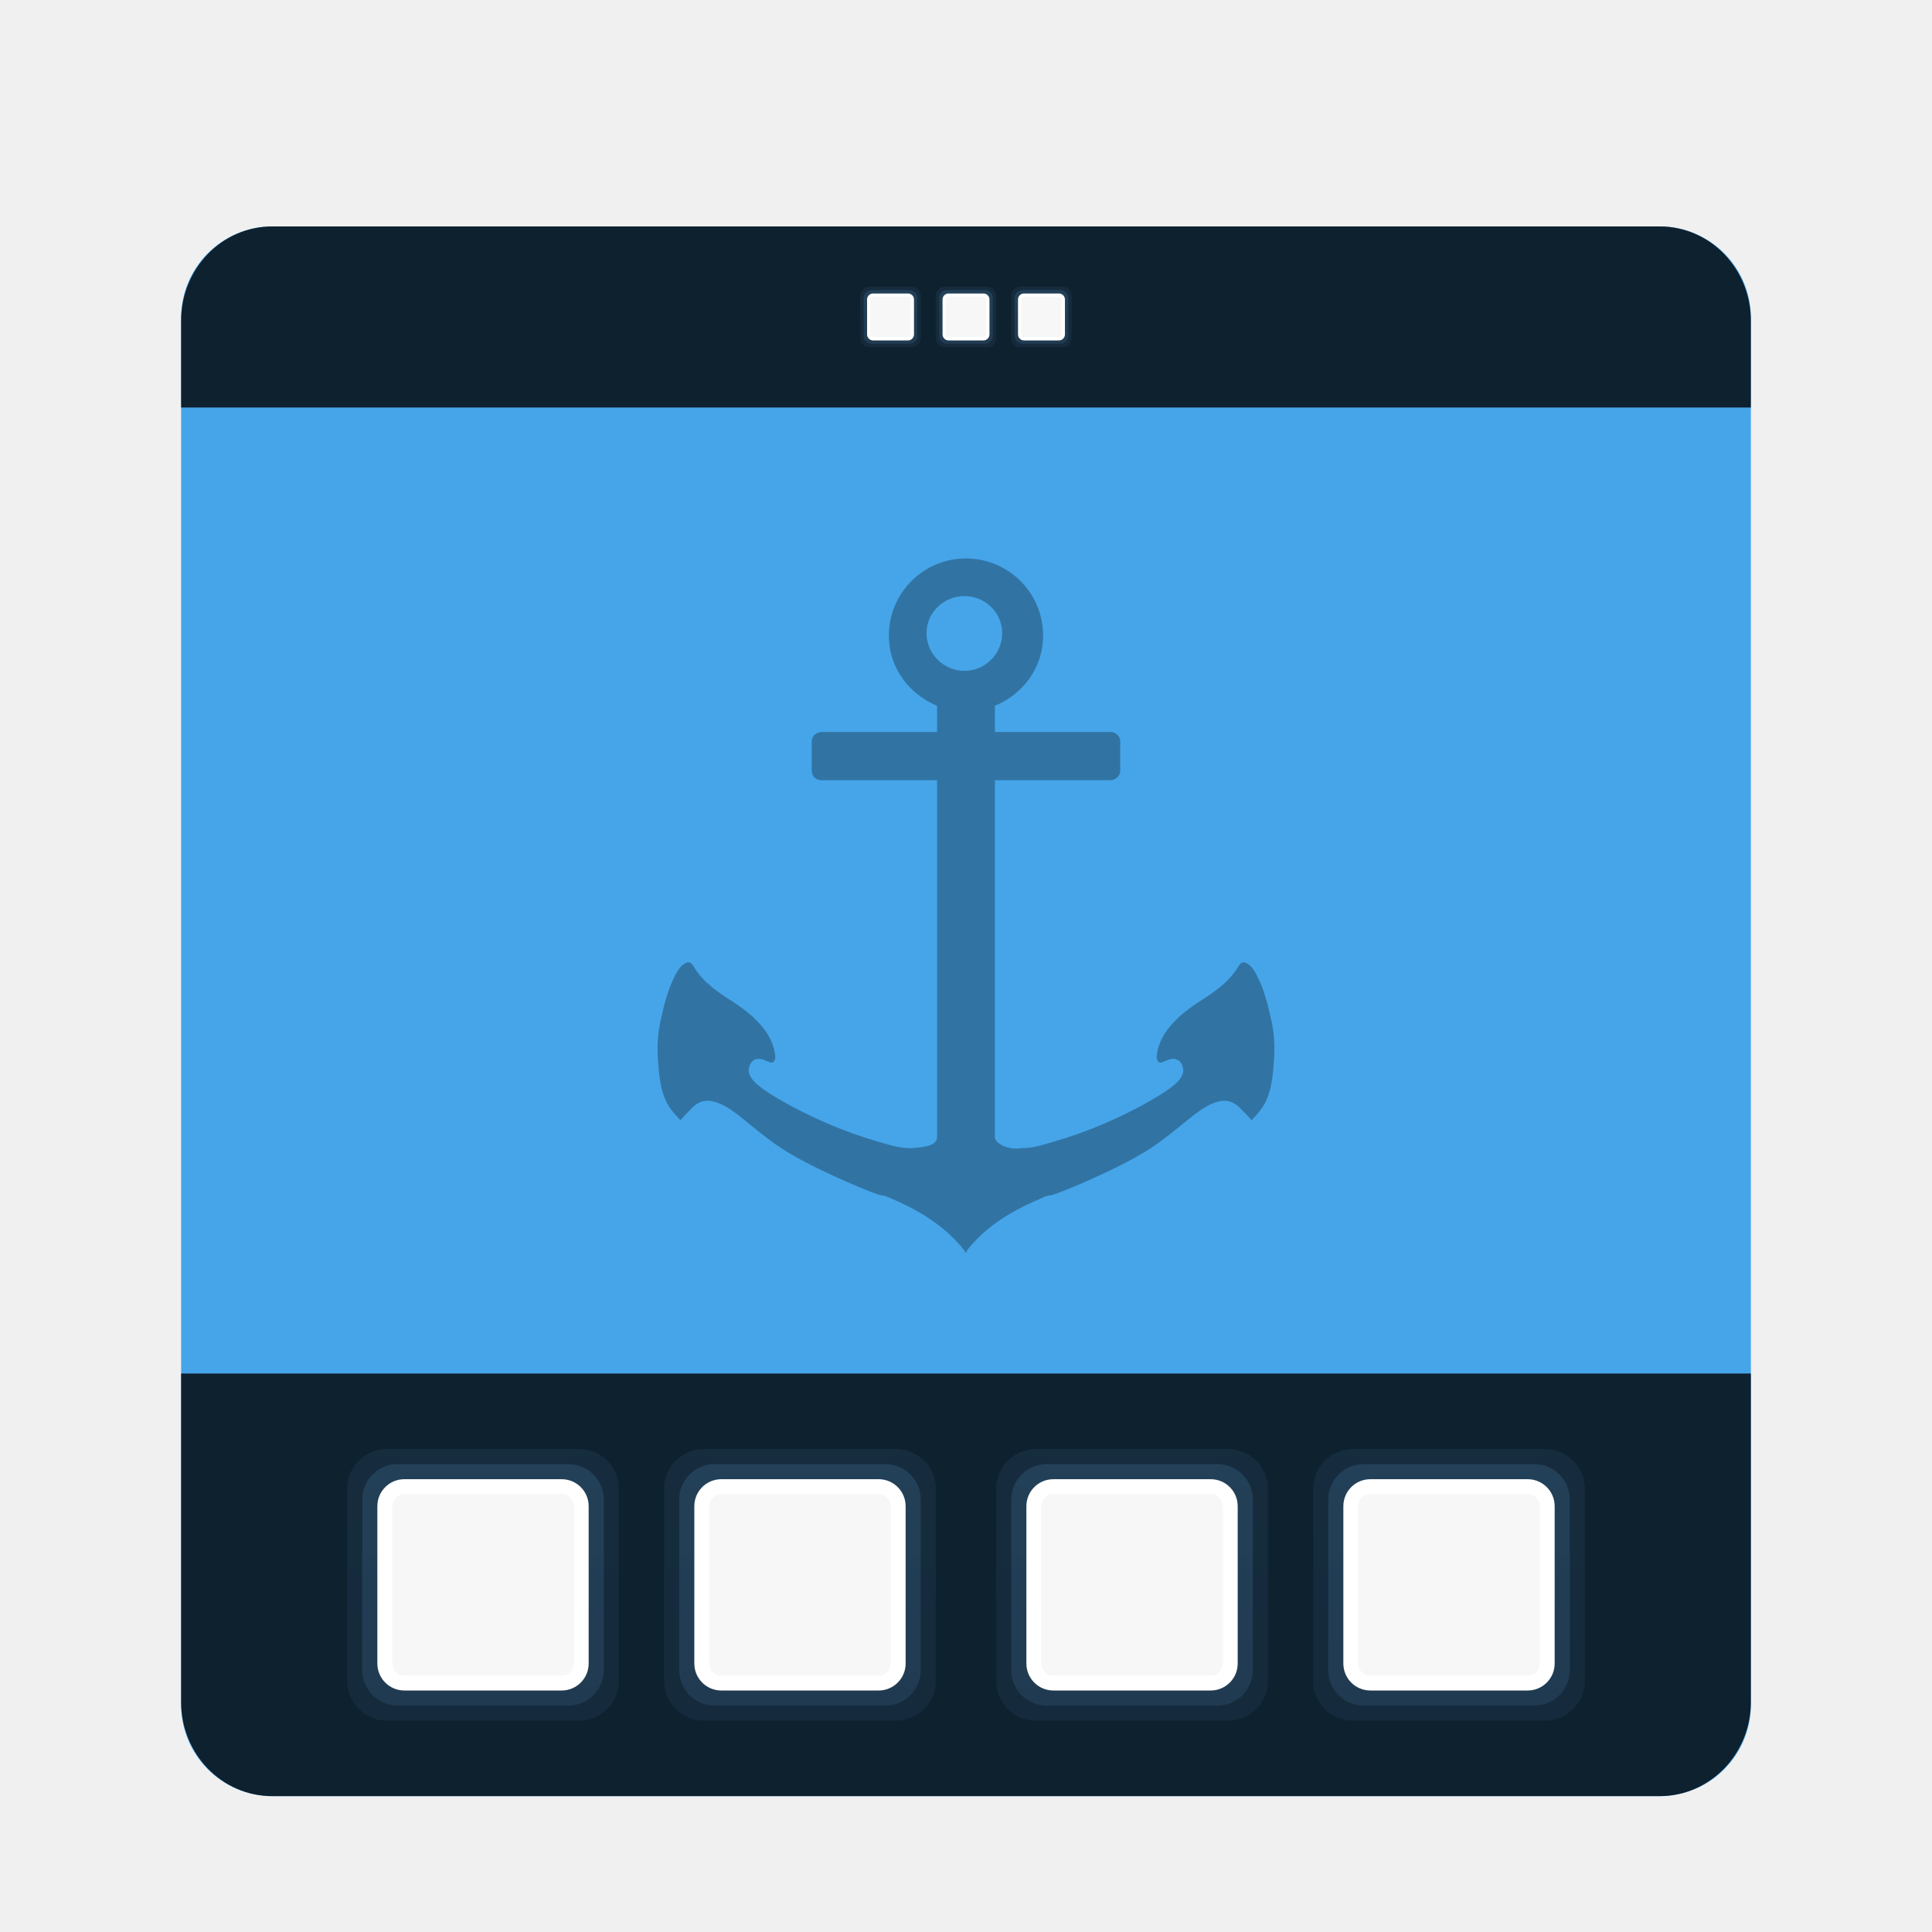
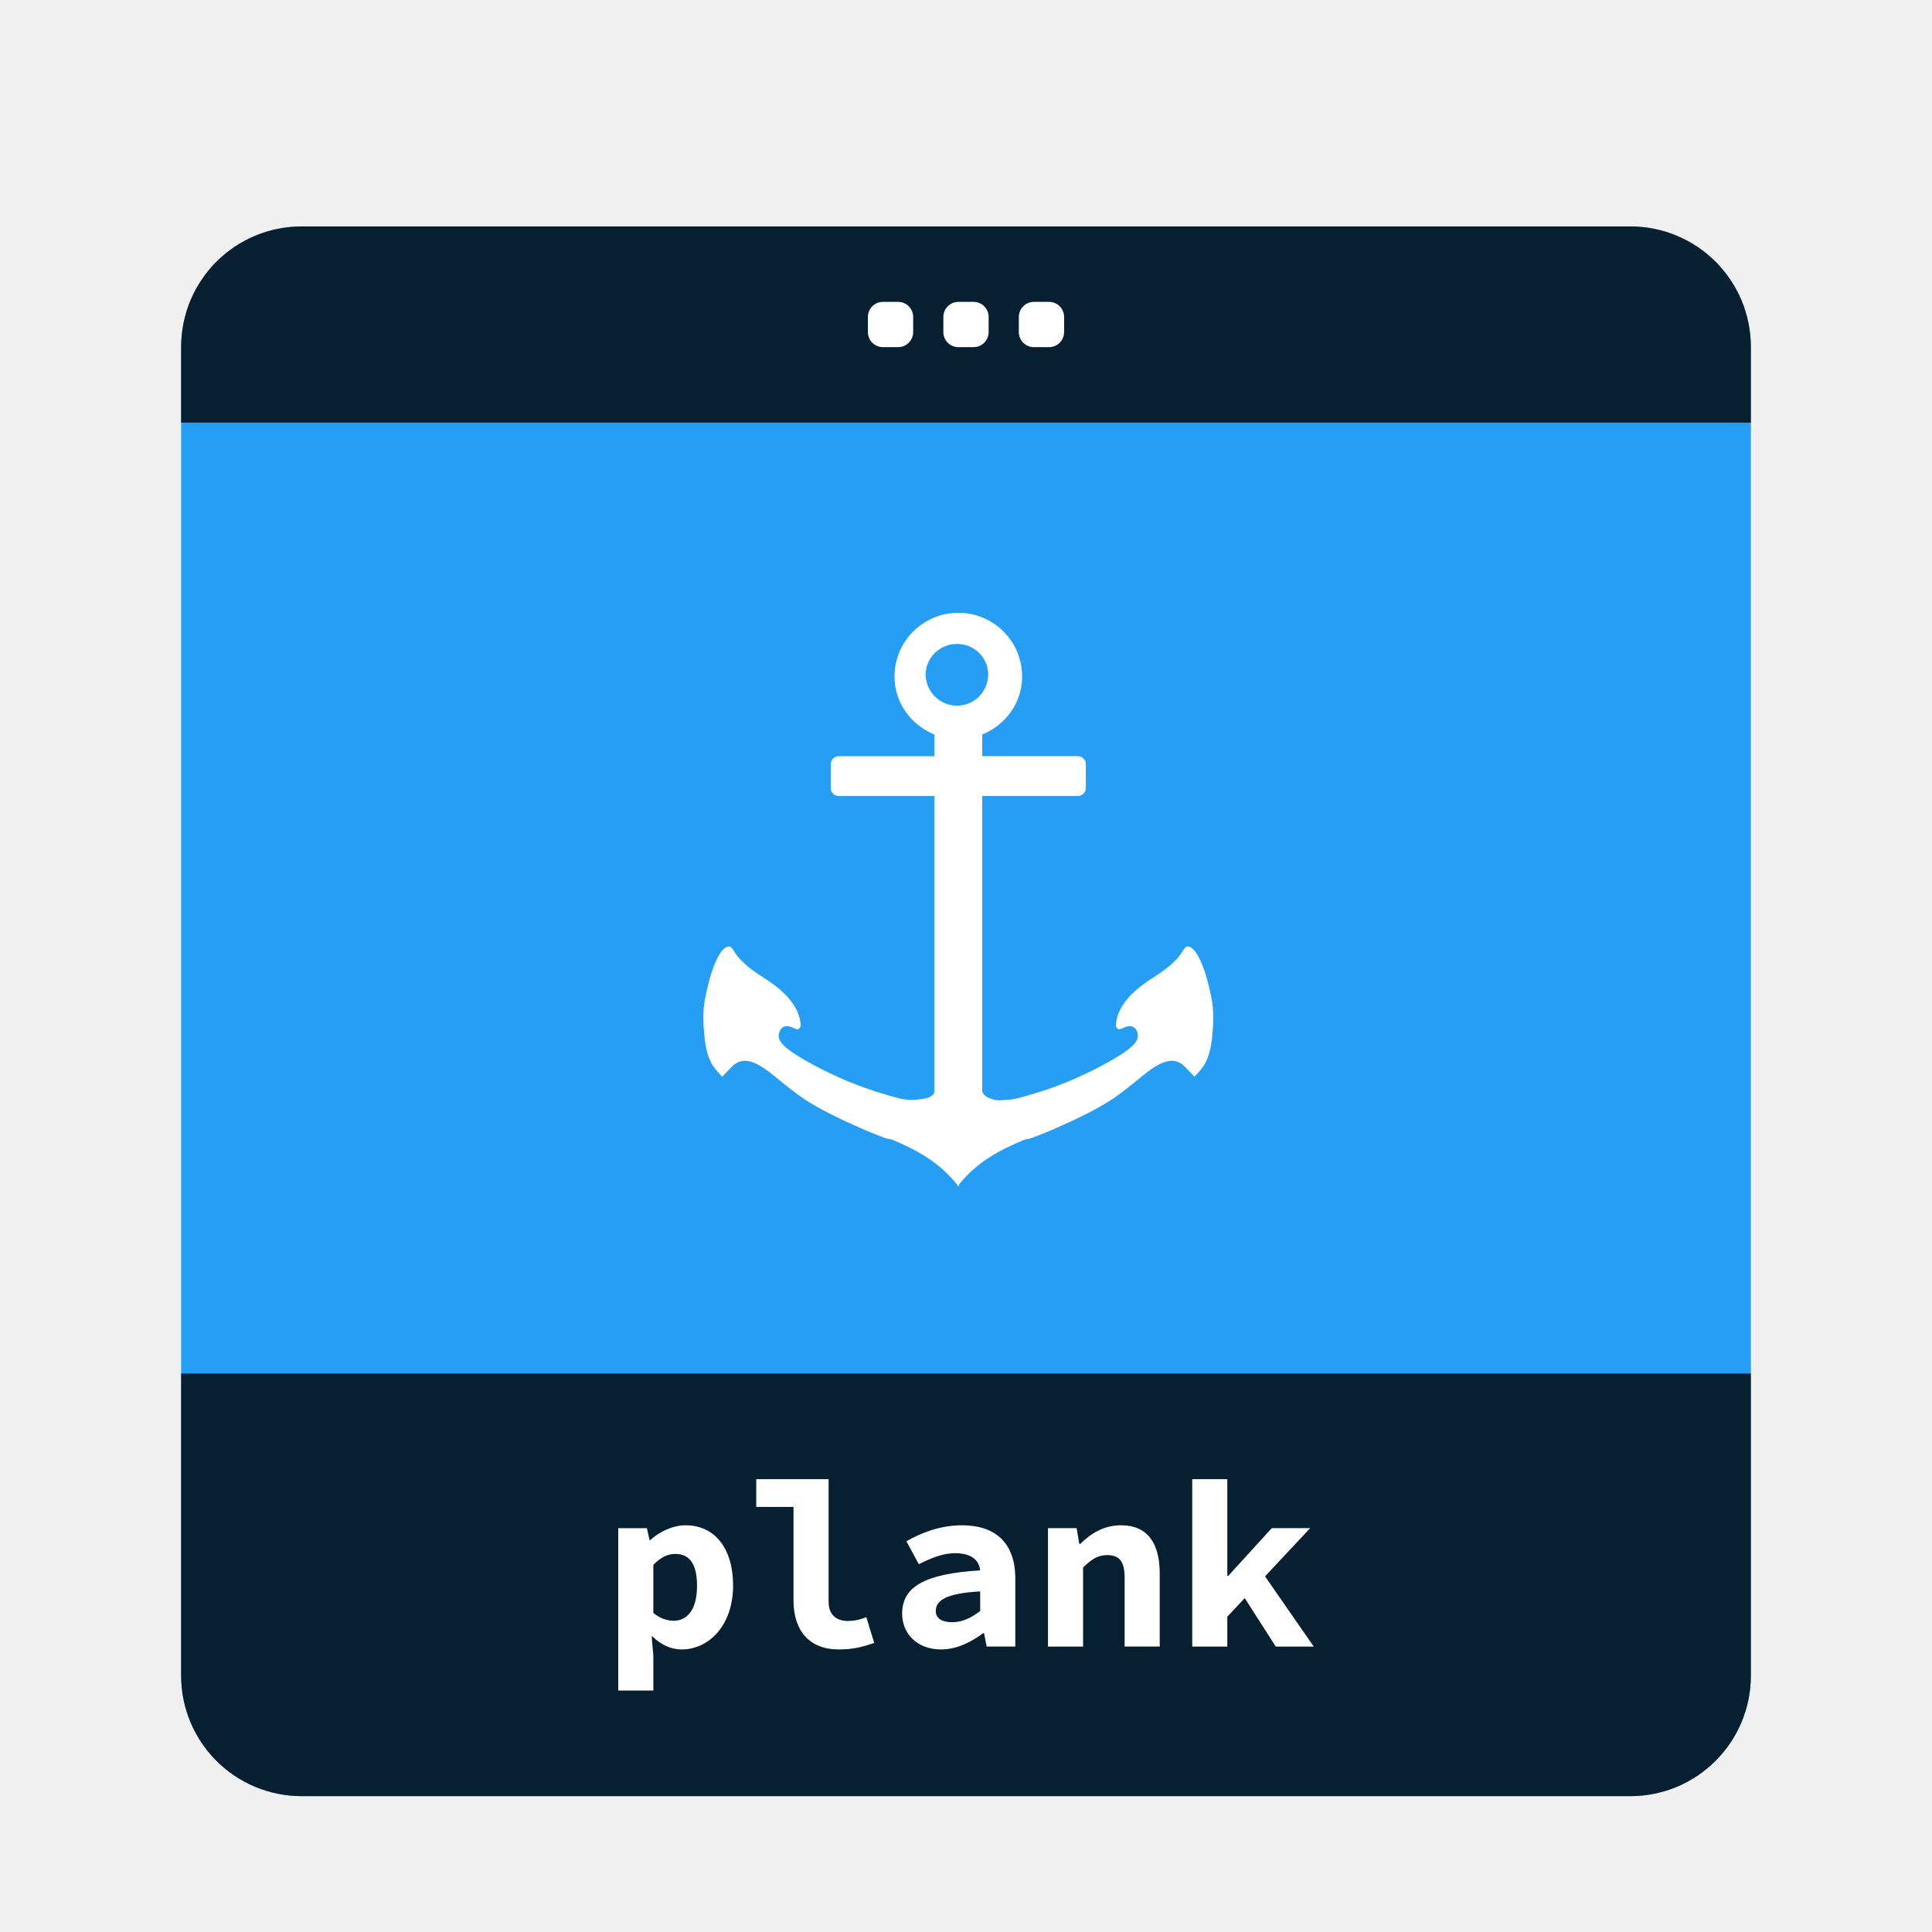
- <svg xmlns="http://www.w3.org/2000/svg" xmlns:xlink="http://www.w3.org/1999/xlink" height="128" width="128">
-   <linearGradient id="a" gradientTransform="matrix(-.8000002 0 0 .8000002 120.6904 20.80001)" gradientUnits="userSpaceOnUse" x1="19.875" x2="19.875" xlink:href="#b" y1="38.245" y2="-61.256" />
-   <linearGradient id="b">
-     <stop offset="0" stop-color="#365a7c" />
-     <stop offset="1" stop-color="#5ea1ca" />
-   </linearGradient>
-   <linearGradient id="c" gradientTransform="matrix(-.9000003 0 0 .9000003 123.7767 18.90001)" gradientUnits="userSpaceOnUse" x1="19.875" x2="19.875" xlink:href="#b" y1="38.245" y2="-61.256" />
-   <linearGradient id="d" gradientTransform="matrix(-.8000002 0 0 .8000002 99.69036 20.80001)" gradientUnits="userSpaceOnUse" x1="19.875" x2="19.875" xlink:href="#b" y1="38.245" y2="-61.256" />
-   <linearGradient id="e" gradientTransform="matrix(-.9000003 0 0 .9000003 102.7767 18.90001)" gradientUnits="userSpaceOnUse" x1="19.875" x2="19.875" xlink:href="#b" y1="38.245" y2="-61.256" />
-   <linearGradient id="f" gradientTransform="matrix(-.8000002 0 0 .8000002 77.69036 20.80001)" gradientUnits="userSpaceOnUse" x1="19.875" x2="19.875" xlink:href="#b" y1="38.245" y2="-61.256" />
-   <linearGradient id="g" gradientTransform="matrix(-.9000003 0 0 .9000003 80.77666 18.90001)" gradientUnits="userSpaceOnUse" x1="19.875" x2="19.875" xlink:href="#b" y1="38.245" y2="-61.256" />
-   <linearGradient id="h" gradientTransform="matrix(-.8000002 0 0 .8000002 56.69036 20.80001)" gradientUnits="userSpaceOnUse" x1="19.875" x2="19.875" xlink:href="#b" y1="38.245" y2="-61.256" />
-   <linearGradient id="i" gradientTransform="matrix(-.9000003 0 0 .9000003 59.77666 18.90001)" gradientUnits="userSpaceOnUse" x1="19.875" x2="19.875" xlink:href="#b" y1="38.245" y2="-61.256" />
-   <linearGradient id="j" gradientTransform="matrix(-.2 0 0 .2 25.17259 -47.8)" gradientUnits="userSpaceOnUse" x1="19.875" x2="19.875" xlink:href="#b" y1="38.245" y2="-61.256" />
-   <linearGradient id="k" gradientTransform="matrix(-.1777778 0 0 .1777778 24.48674 -47.37778)" gradientUnits="userSpaceOnUse" x1="19.875" x2="19.875" xlink:href="#b" y1="38.245" y2="-61.256" />
-   <g transform="translate(0 64)">
-     <rect fill="#46a5e9" height="104" rx="6.058" width="104" x="12" y="-49" />
-     <path d="m64-27.002c-2.827 0-5.112 2.29-5.111 5.111-.001 2.129 1.338 3.886 3.194 4.652v1.737h-7.667c-.339 0-.639.278-.639.639v1.917c0 .361.278.639.639.639h7.667v23.639c0 .656-1.095.67-1.717.739-.911-.006-1.465-.238-2.336-.479-1.968-.575-3.847-1.373-5.65-2.336-.759-.421-1.501-.831-2.176-1.378-.291-.248-.63-.608-.599-1.018.039-.311.197-.642.539-.699.309-.049.586.117.859.22.235.101.397-.184.359-.379-.038-.515-.212-.992-.479-1.438-.555-.913-1.409-1.592-2.296-2.176-.947-.605-1.956-1.269-2.556-2.236-.119-.179-.252-.474-.519-.379-.372.121-.577.485-.759.799-.512.974-.767 2.026-.998 3.095-.19.851-.226 1.749-.16 2.615.069.867.128 1.746.479 2.556.221.532.611.961.998 1.378.247-.262.506-.542.759-.799.328-.329.738-.543 1.218-.479.653.084 1.243.48 1.757.859.723.562 1.399 1.151 2.136 1.697 1.166.891 2.452 1.543 3.773 2.176 1.101.511 2.232 1.022 3.374 1.438.205.089.431.085.639.16 2.056.855 3.788 1.85 5.211 3.634.002.024-.002.076 0 .1.016-.021.043-.039.06-.06.016.021.044.039.06.06.011-.049-.011-.11 0-.16 1.419-1.763 3.168-2.724 5.211-3.574.208-.074.434-.07.639-.16 1.142-.416 2.273-.926 3.374-1.438 1.321-.633 2.607-1.285 3.773-2.176.737-.546 1.413-1.135 2.136-1.697.513-.378 1.104-.774 1.757-.859.48-.064.89.15 1.218.479.253.256.511.537.759.799.388-.416.777-.845.998-1.378.351-.81.411-1.688.479-2.556.066-.867.03-1.765-.16-2.615-.231-1.069-.486-2.12-.998-3.095-.182-.314-.387-.678-.759-.799-.267-.095-.4.201-.519.379-.6.967-1.609 1.632-2.556 2.236-.887.584-1.741 1.263-2.296 2.176-.267.446-.441.922-.479 1.438-.038.195.124.481.359.379.273-.103.55-.268.859-.22.342.057.5.388.539.699.031.411-.308.77-.599 1.018-.676.546-1.417.957-2.176 1.378-1.804.963-3.682 1.76-5.65 2.336-.871.241-1.425.474-2.336.479-.783.139-1.717-.285-1.717-.739v-23.639h7.667c.295 0 .639-.256.639-.639v-1.917c0-.372-.3-.639-.639-.639h-7.667v-1.737c1.856-.766 3.195-2.523 3.194-4.652.001-2.821-2.284-5.111-5.111-5.111zm-.1 2.496c1.372 0 2.496 1.086 2.496 2.456 0 1.37-1.124 2.496-2.496 2.496-1.372-0-2.516-1.126-2.516-2.496-0-1.37 1.143-2.456 2.516-2.456z" opacity=".3" />
-     <path d="m18.058-49h91.883c3.356 0 6.058 2.792 6.058 6.261v5.739h-104v-5.739c0-3.469 2.702-6.261 6.058-6.261z" opacity=".8" />
-     <path d="m18.058 55h91.883c3.356 0 6.058-2.792 6.058-6.261v-21.739h-104v21.739c0 3.469 2.702 6.261 6.058 6.261z" opacity=".8" />
-     <g transform="translate(0 5)">
-       <path d="m38.355 27h-12.71c-1.465 0-2.645 1.18-2.645 2.645v12.71c0 1.465 1.18 2.645 2.645 2.645h12.71c1.465 0 2.645-1.18 2.645-2.645v-12.71c0-1.465-1.18-2.645-2.645-2.645z" fill="url(#i)" opacity=".15" />
-       <path d="m37.649 28h-11.298c-1.302 0-2.351 1.049-2.351 2.351v11.298c0 1.302 1.049 2.351 2.351 2.351h11.298c1.302 0 2.351-1.049 2.351-2.351v-11.298c0-1.302-1.049-2.351-2.351-2.351z" fill="url(#h)" opacity=".3" />
-       <path d="m59.355 27h-12.71c-1.465 0-2.645 1.18-2.645 2.645v12.71c0 1.465 1.18 2.645 2.645 2.645h12.71c1.465 0 2.645-1.18 2.645-2.645v-12.71c0-1.465-1.18-2.645-2.645-2.645z" fill="url(#g)" opacity=".15" />
-       <path d="m58.649 28h-11.298c-1.302 0-2.351 1.049-2.351 2.351v11.298c0 1.302 1.049 2.351 2.351 2.351h11.298c1.302 0 2.351-1.049 2.351-2.351v-11.298c0-1.302-1.049-2.351-2.351-2.351z" fill="url(#f)" opacity=".3" />
-       <path d="m81.355 27h-12.71c-1.465 0-2.645 1.18-2.645 2.645v12.71c0 1.465 1.18 2.645 2.645 2.645h12.71c1.465 0 2.645-1.18 2.645-2.645v-12.71c0-1.465-1.18-2.645-2.645-2.645z" fill="url(#e)" opacity=".15" />
-       <path d="m80.649 28h-11.298c-1.302 0-2.351 1.049-2.351 2.351v11.298c0 1.302 1.049 2.351 2.351 2.351h11.298c1.302 0 2.351-1.049 2.351-2.351v-11.298c0-1.302-1.049-2.351-2.351-2.351z" fill="url(#d)" opacity=".3" />
-       <path d="m102.355 27h-12.71c-1.465 0-2.645 1.18-2.645 2.645v12.71c0 1.465 1.18 2.645 2.645 2.645h12.71c1.465 0 2.645-1.18 2.645-2.645v-12.71c0-1.465-1.18-2.645-2.645-2.645z" fill="url(#c)" opacity=".15" />
-       <path d="m101.649 28h-11.298c-1.302 0-2.351 1.049-2.351 2.351v11.298c0 1.302 1.049 2.351 2.351 2.351h11.298c1.302 0 2.351-1.049 2.351-2.351v-11.298c0-1.302-1.049-2.351-2.351-2.351z" fill="url(#a)" opacity=".3" />
-       <g fill="#f7f7f7" stroke="#fff" stroke-width=".985">
-         <path d="m37.21 29.493h-10.419c-.719 0-1.298.579-1.298 1.298v10.419c0 .719.579 1.298 1.298 1.298h10.419c.719 0 1.298-.579 1.298-1.298v-10.419c0-.719-.579-1.298-1.298-1.298z" />
-         <path d="m58.21 29.493h-10.419c-.719 0-1.298.579-1.298 1.298v10.419c0 .719.579 1.298 1.298 1.298h10.419c.719 0 1.298-.579 1.298-1.298v-10.419c0-.719-.579-1.298-1.298-1.298z" />
-         <path d="m80.21 29.493h-10.419c-.719 0-1.298.579-1.298 1.298v10.419c0 .719.579 1.298 1.298 1.298h10.419c.719 0 1.298-.579 1.298-1.298v-10.419c0-.719-.579-1.298-1.298-1.298z" />
-         <path d="m101.21 29.493h-10.419c-.719 0-1.298.579-1.298 1.298v10.419c0 .719.579 1.298 1.298 1.298h10.419c.719 0 1.298-.579 1.298-1.298v-10.419c0-.719-.579-1.298-1.298-1.298z" />
-       </g>
-     </g>
-     <g transform="translate(40 1)">
-       <path d="m20.412-46h-2.825c-.326 0-.588.262-.588.588v2.825c0 .326.262.588.588.588h2.825c.326 0 .588-.262.588-.588v-2.825c0-.326-.262-.588-.588-.588z" fill="url(#j)" opacity=".15" />
-       <path d="m20.255-45.778h-2.511c-.289 0-.522.233-.522.522v2.511c0 .289.233.522.522.522h2.511c.289 0 .522-.233.522-.522v-2.511c0-.289-.233-.522-.522-.522z" fill="url(#k)" opacity=".3" />
-       <path d="m20.158-45.446h-2.315c-.16 0-.288.129-.288.288v2.315c0 .16.129.288.288.288h2.315c.16 0 .288-.129.288-.288v-2.315c0-.16-.129-.288-.288-.288z" fill="#f7f7f7" stroke="#fff" stroke-width=".219" />
-     </g>
-     <g transform="translate(45 1)">
-       <path d="m20.412-46h-2.825c-.326 0-.588.262-.588.588v2.825c0 .326.262.588.588.588h2.825c.326 0 .588-.262.588-.588v-2.825c0-.326-.262-.588-.588-.588z" fill="url(#j)" opacity=".15" />
-       <path d="m20.255-45.778h-2.511c-.289 0-.522.233-.522.522v2.511c0 .289.233.522.522.522h2.511c.289 0 .522-.233.522-.522v-2.511c0-.289-.233-.522-.522-.522z" fill="url(#k)" opacity=".3" />
-       <path d="m20.158-45.446h-2.315c-.16 0-.288.129-.288.288v2.315c0 .16.129.288.288.288h2.315c.16 0 .288-.129.288-.288v-2.315c0-.16-.129-.288-.288-.288z" fill="#f7f7f7" stroke="#fff" stroke-width=".219" />
-     </g>
-     <g transform="translate(50 1)">
-       <path d="m20.412-46h-2.825c-.326 0-.588.262-.588.588v2.825c0 .326.262.588.588.588h2.825c.326 0 .588-.262.588-.588v-2.825c0-.326-.262-.588-.588-.588z" fill="url(#j)" opacity=".15" />
-       <path d="m20.255-45.778h-2.511c-.289 0-.522.233-.522.522v2.511c0 .289.233.522.522.522h2.511c.289 0 .522-.233.522-.522v-2.511c0-.289-.233-.522-.522-.522z" fill="url(#k)" opacity=".3" />
-       <path d="m20.158-45.446h-2.315c-.16 0-.288.129-.288.288v2.315c0 .16.129.288.288.288h2.315c.16 0 .288-.129.288-.288v-2.315c0-.16-.129-.288-.288-.288z" fill="#f7f7f7" stroke="#fff" stroke-width=".219" />
-     </g>
+ <svg xmlns="http://www.w3.org/2000/svg" height="128" width="128">
+   <rect fill="#259ef4" height="104" rx="8" width="104" x="12" y="15" />
+   <path d="m20 15h88c4.432 0 8 3.568 8 8v5h-104v-5c0-4.432 3.568-8 8-8z" opacity=".8" />
+   <g fill="#fff">
+     <rect height="3" rx="1" width="3" x="62.5" y="20" />
+     <rect height="3" rx="1" width="3" x="67.5" y="20" />
+     <rect height="3" rx="1" width="3" x="57.5" y="20" />
  </g>
+   <path d="m20 119h88c4.432 0 8-3.568 8-8v-20h-104v20c0 4.432 3.568 8 8 8z" opacity=".8" />
+   <path d="m63.489 40.6c-2.336 0-4.225 1.892-4.224 4.222-.001 1.759 1.106 3.211 2.64 3.843v1.435h-6.336c-.28 0-.528.23-.528.528v1.583c0 .298.229.528.528.528h6.336v19.528c0 .542-.905.554-1.419.61-.753-.005-1.21-.197-1.931-.396-1.626-.475-3.179-1.134-4.67-1.93-.628-.348-1.24-.687-1.799-1.138-.241-.205-.521-.502-.495-.841.033-.257.163-.53.446-.577.255-.04.484.096.71.181.194.084.328-.152.297-.313-.031-.425-.176-.819-.396-1.188-.459-.754-1.165-1.315-1.898-1.798-.782-.499-1.616-1.048-2.112-1.847-.099-.148-.208-.392-.429-.313-.307.1-.477.4-.627.66-.423.805-.634 1.673-.825 2.556-.157.703-.187 1.445-.132 2.161.057.716.106 1.442.396 2.111.183.44.505.794.825 1.138.204-.216.418-.448.627-.66.271-.272.61-.449 1.007-.396.54.069 1.028.397 1.452.709.598.465 1.157.951 1.766 1.402.964.736 2.027 1.275 3.119 1.798.91.422 1.845.844 2.789 1.188.169.074.356.07.528.132 1.699.706 3.131 1.528 4.307 3.002.002.02-.002.063 0 .082.014-.017.036-.032.05-.049.014.017.036.032.05.049.008-.041-.008-.091 0-.132 1.172-1.456 2.618-2.25 4.307-2.952.172-.061.359-.058.528-.132.944-.343 1.879-.765 2.789-1.188 1.092-.523 2.155-1.062 3.119-1.798.609-.451 1.168-.937 1.766-1.402.424-.313.912-.64 1.452-.709.397-.053.735.124 1.007.396.209.212.423.444.627.66.32-.344.642-.698.825-1.138.29-.669.339-1.395.396-2.111.055-.716.025-1.458-.132-2.161-.191-.883-.402-1.751-.825-2.556-.15-.259-.32-.56-.627-.66-.221-.078-.33.166-.429.313-.496.799-1.33 1.348-2.112 1.847-.733.482-1.439 1.043-1.898 1.798-.221.368-.365.762-.396 1.187-.031.161.103.397.297.313.225-.085.455-.222.71-.181.283.047.413.32.446.577.026.339-.254.636-.495.841-.558.451-1.171.79-1.799 1.138-1.491.795-3.043 1.454-4.67 1.93-.72.199-1.178.391-1.931.396-.647.115-1.419-.236-1.419-.61v-19.528h6.336c.244 0 .528-.212.528-.528v-1.583c0-.307-.248-.528-.528-.528h-6.336v-1.435c1.534-.632 2.641-2.084 2.64-3.843.001-2.331-1.888-4.222-4.224-4.222zm-.082 2.062c1.134 0 2.063.897 2.063 2.029 0 1.131-.929 2.062-2.063 2.062-1.134-0-2.079-.93-2.079-2.062-0-1.131.945-2.029 2.079-2.029z" fill="#fff" />
+   <path d="m50.103 98v1.835h2.468v6.185c0 1.993 1.029 3.259 2.991 3.259.981 0 1.534-.158 2.357-.427l-.523-1.71c-.475.19-.854.253-1.218.253-.664 0-1.281-.316-1.281-1.281v-8.115zm28.884 0v11.089h2.325v-1.978l1.155-1.233 2.056 3.211h2.516l-3.227-4.651 2.989-3.194h-2.545l-2.88 3.163h-.063v-6.407zm-33.566 3.054c-.838 0-1.708.41-2.34.98h-.048l-.174-.789h-1.898v10.756h2.325v-2.294l-.111-1.281h.065c.554.554 1.234.854 1.93.854 1.756 0 3.399-1.551 3.399-4.24 0-2.42-1.186-3.985-3.148-3.985zm18.301 0c-1.345 0-2.594.442-3.669 1.059l.823 1.519c.886-.443 1.629-.728 2.388-.728 1.06 0 1.597.427 1.677 1.139-3.717.221-5.172 1.107-5.172 2.863 0 1.329.997 2.373 2.579 2.373 1.012 0 1.993-.475 2.784-1.076h.063l.174.885h1.898v-4.492c0-2.404-1.345-3.543-3.543-3.543zm10.551 0c-1.171 0-2.024.569-2.704 1.233h-.065l-.174-1.043h-1.898v7.845h2.325v-5.237c.554-.538.966-.823 1.599-.823.854 0 1.154.475 1.154 1.519v4.54h2.325v-4.841c0-1.977-.79-3.194-2.562-3.194zm-29.533 1.898c.981 0 1.44.711 1.44 2.118 0 1.613-.679 2.31-1.549 2.31-.395 0-.903-.143-1.346-.523v-3.179c.49-.506.949-.727 1.455-.727zm20.2 2.483v1.298c-.554.427-1.154.743-1.85.743-.664 0-1.091-.237-1.091-.743 0-.68.632-1.171 2.941-1.298z" fill="#fff" />
</svg>
